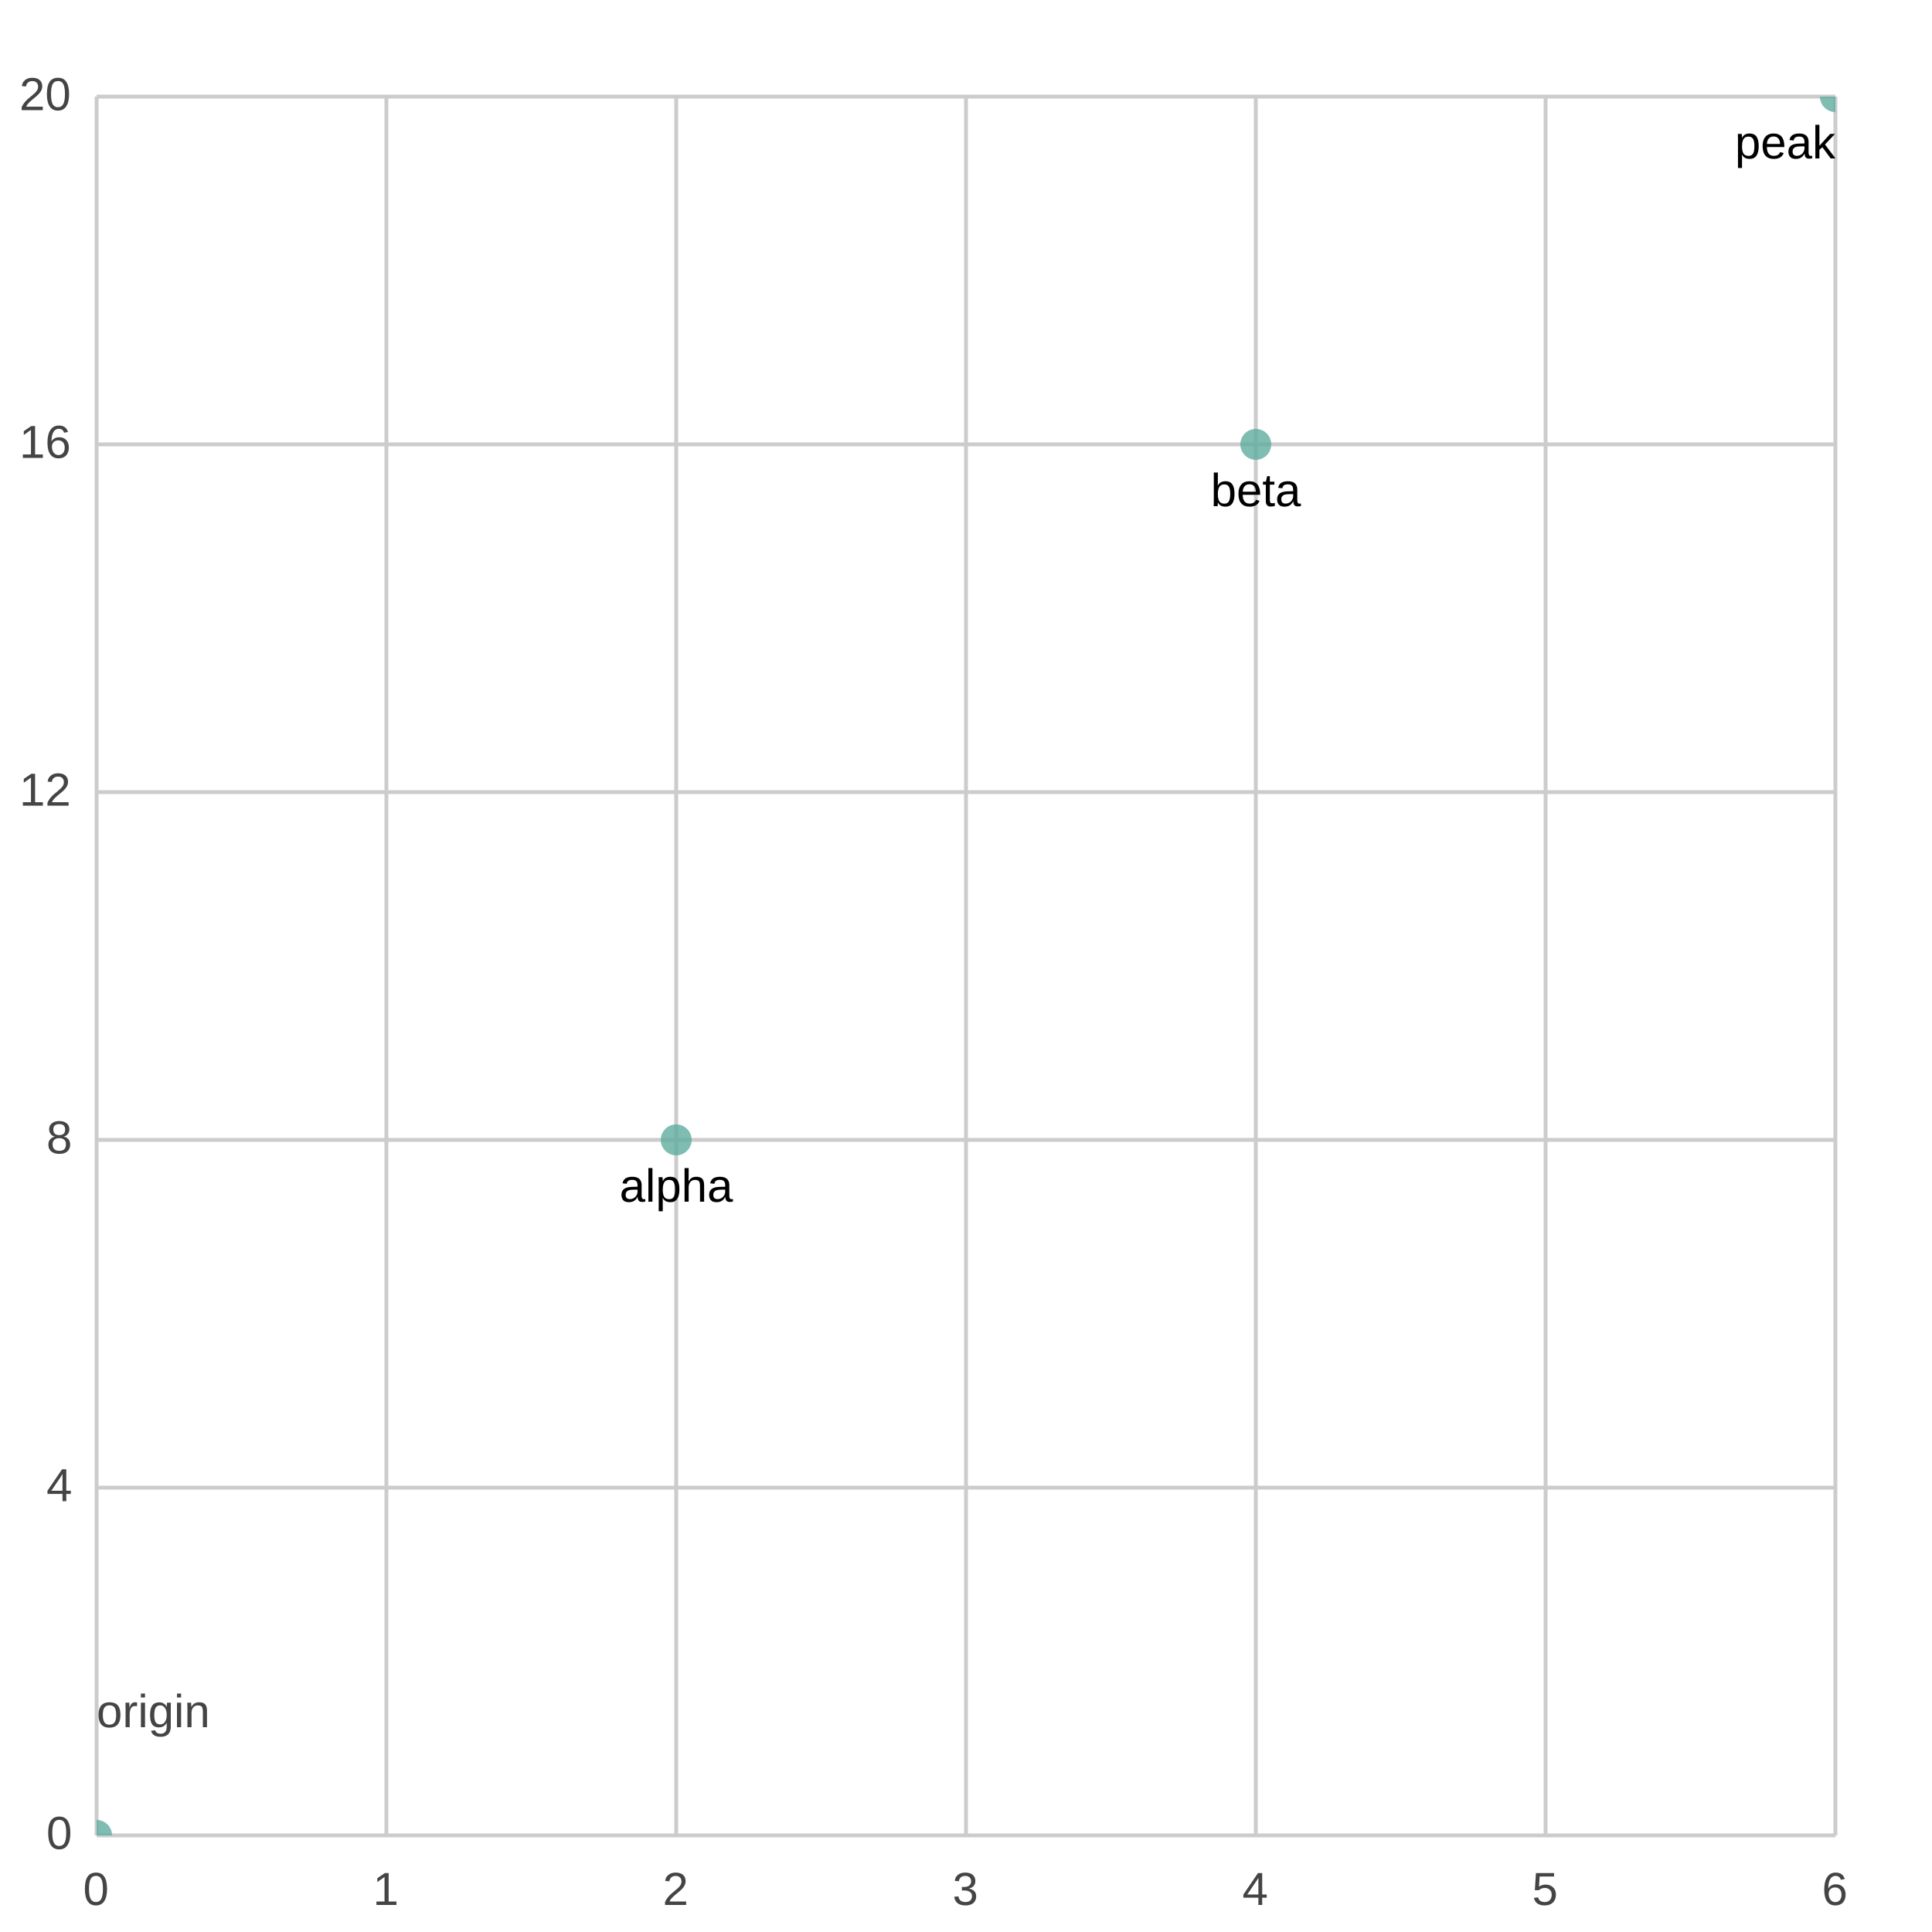
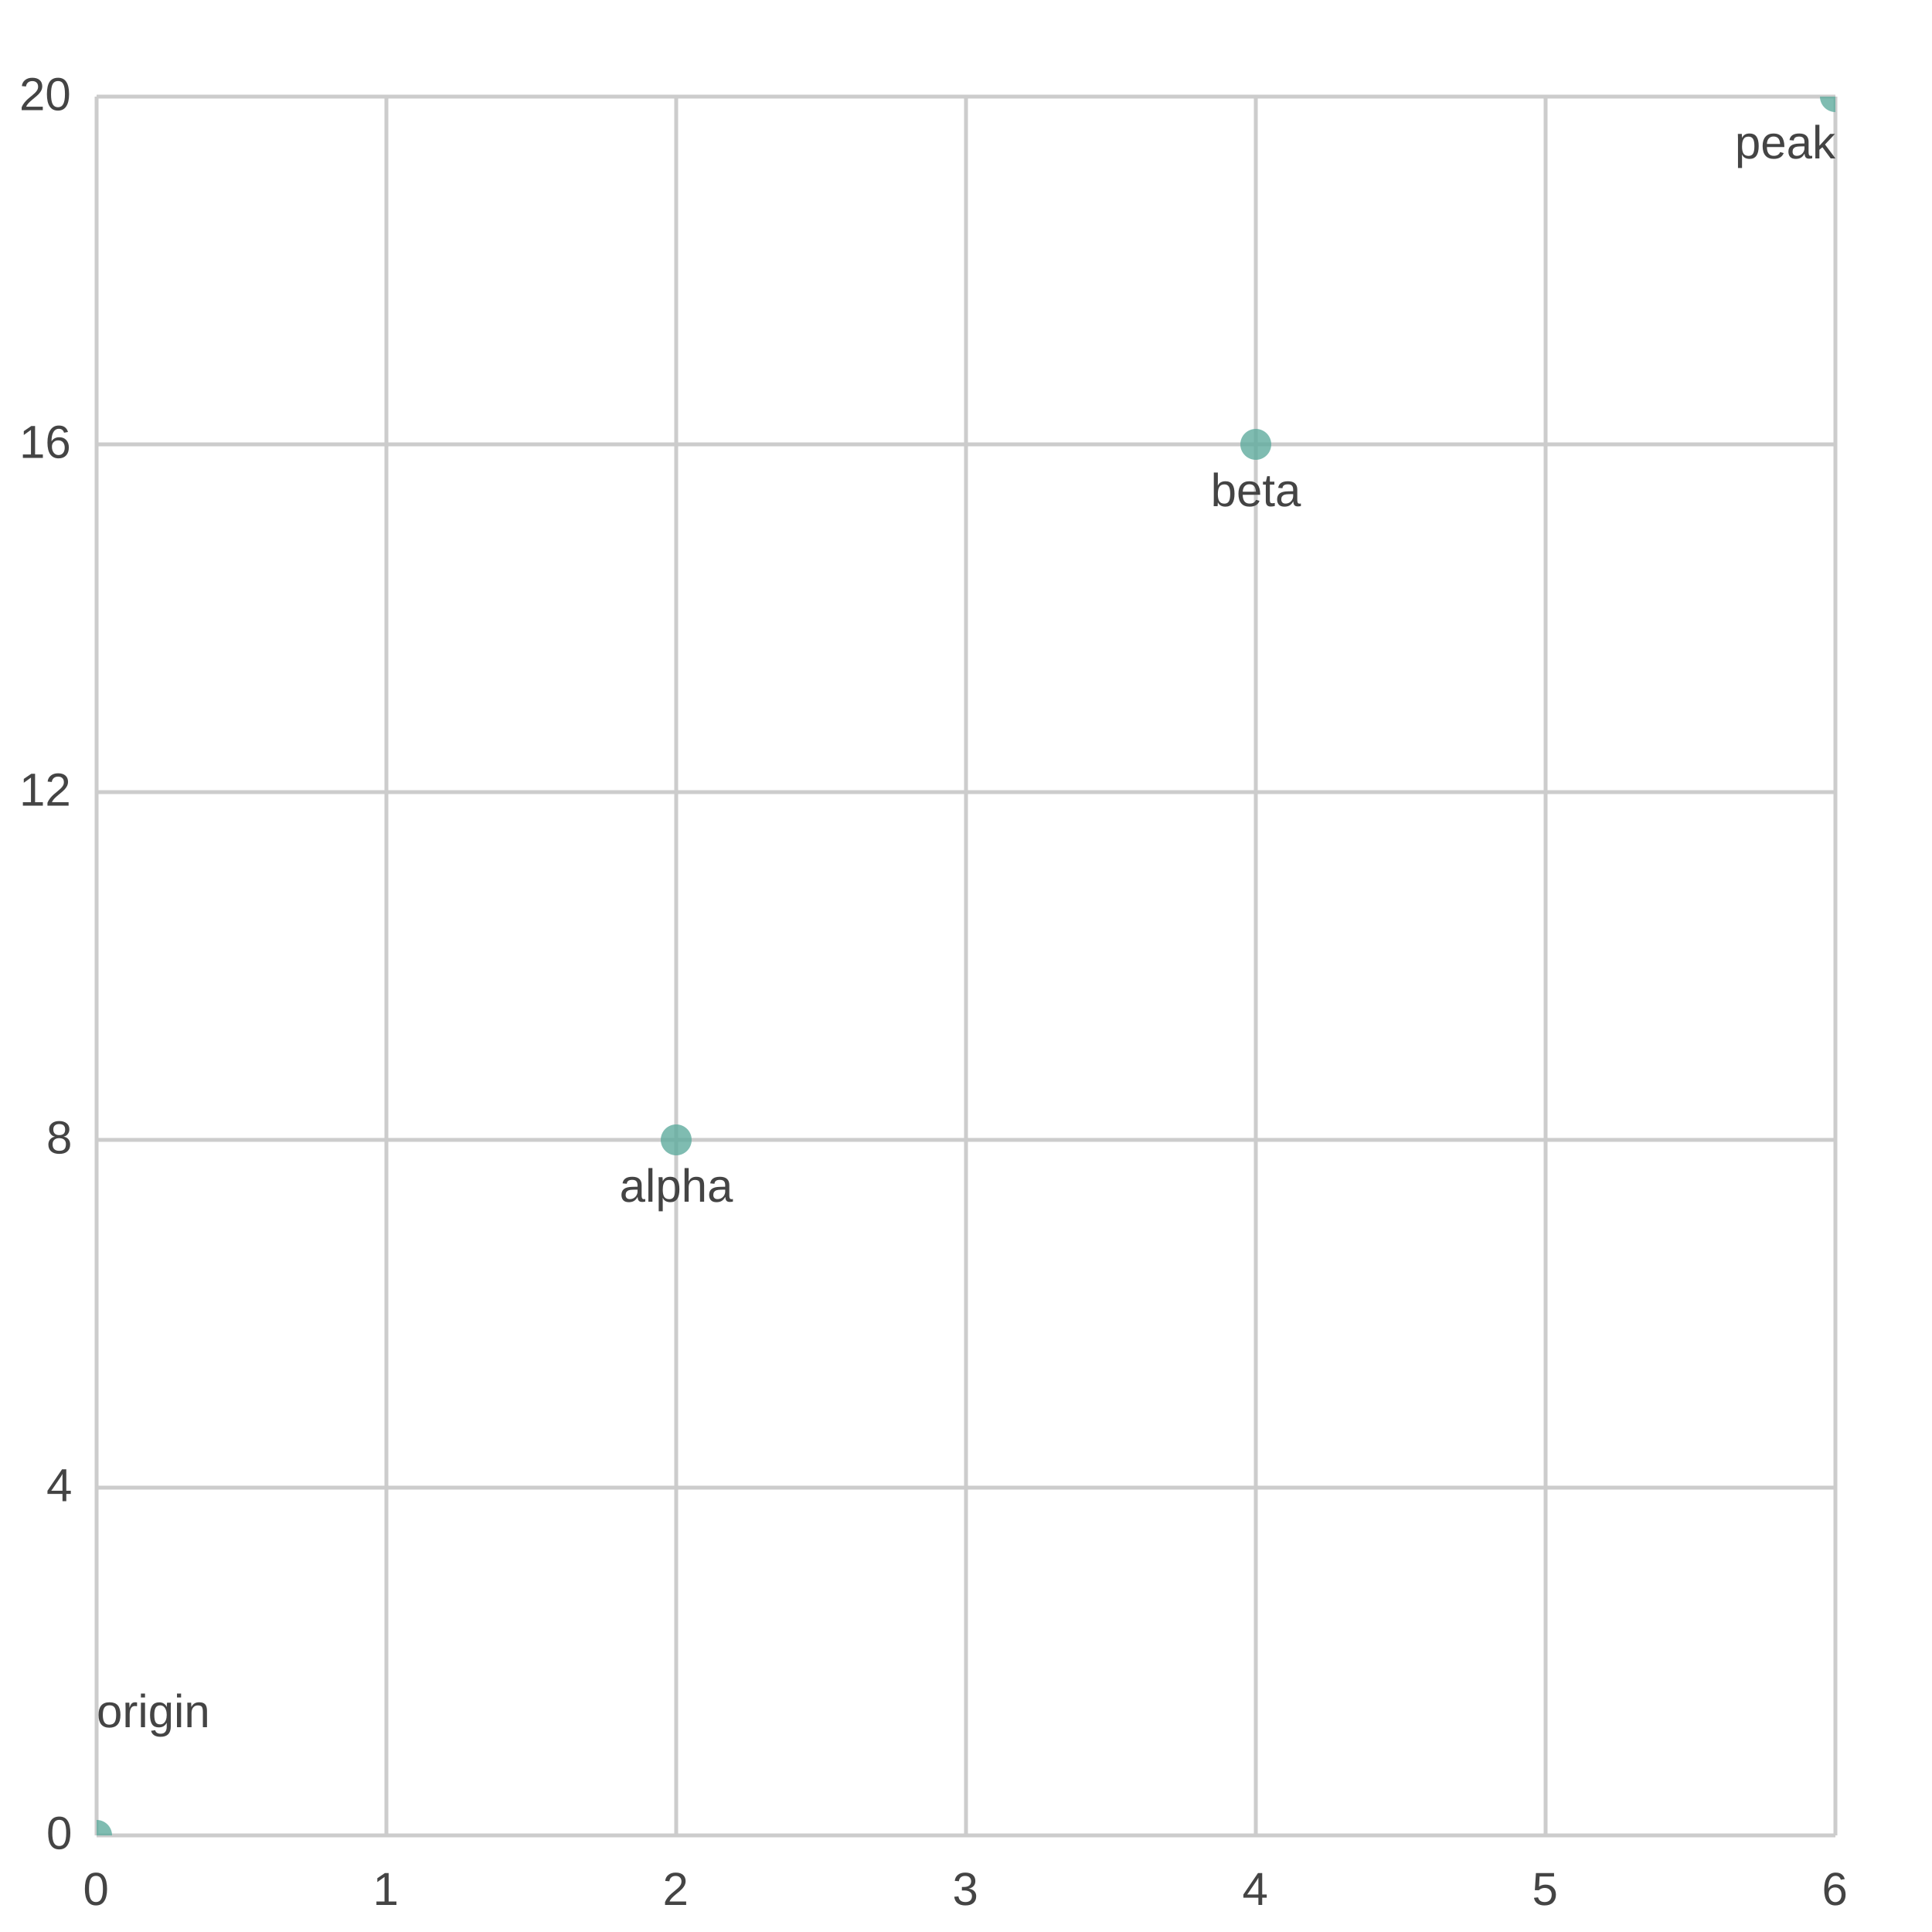
<svg xmlns="http://www.w3.org/2000/svg" width="500" height="500" viewBox="0 0 500 500">
  <path fill="#FFFFFF" d="M0 0 h500 v500 h-500 v-500Z" />
  <defs>
    <clipPath id="plot-clip">
      <rect x="0" y="0" width="450.0" height="450.0" />
    </clipPath>
  </defs>
  <g>
    <path stroke="#CCCCCC" stroke-dasharray="None" d="M0 0.0 h450.0 M0 90.0 h450.0 M0 180.0 h450.0 M0 270.0 h450.0 M0 360.0 h450.0 M0 450.0 h450.0" transform="translate(25.0, 25.0)" />
    <g font-size="12" font-family="Arial" fill="#444444" transform="translate(19.0, 25.0)">
      <text x="0" y="0.0" transform="translate(-14, 3.5)">20</text>
      <text x="0" y="90.0" transform="translate(-14, 3.5)">16</text>
      <text x="0" y="180.0" transform="translate(-14, 3.5)">12</text>
      <text x="0" y="270.0" transform="translate(-7, 3.5)">8</text>
      <text x="0" y="360.0" transform="translate(-7, 3.5)">4</text>
      <text x="0" y="450.0" transform="translate(-7, 3.5)">0</text>
    </g>
  </g>
  <g>
    <path stroke="#CCCCCC" stroke-dasharray="None" d="M450.0 0 v450.0 M375.0 0 v450.0 M300.0 0 v450.0 M225.0 0 v450.0 M150.0 0 v450.0 M75.0 0 v450.0 M0.0 0 v450.0" transform="translate(25.0, 25.0)" />
    <g font-size="12" font-family="Arial" fill="#444444" transform="translate(25.0, 43.0)">
      <text x="450.0" y="450.0" transform="translate(-3.5, 0)">6</text>
      <text x="375.0" y="450.0" transform="translate(-3.5, 0)">5</text>
      <text x="300.0" y="450.0" transform="translate(-3.5, 0)">4</text>
      <text x="225.0" y="450.0" transform="translate(-3.5, 0)">3</text>
      <text x="150.0" y="450.0" transform="translate(-3.5, 0)">2</text>
      <text x="75.0" y="450.0" transform="translate(-3.5, 0)">1</text>
      <text x="0.0" y="450.0" transform="translate(-3.5, 0)">0</text>
    </g>
  </g>
  <g>
    <g opacity="0.8" transform="translate(-25.0, -25.0) rotate(180, 250.0, 250.0) scale(-1, 1) translate(-450.0, 0)" clip-path="url(#plot-clip)">
      <g fill="#5fab9e">
        <circle cx="0.0" cy="0.0" r="4" />
        <circle cx="150.0" cy="180.0" r="4" />
        <circle cx="300.0" cy="360.0" r="4" />
        <circle cx="450.0" cy="450.0" r="4" />
      </g>
    </g>
    <g transform="translate(-25.0, -25.0) rotate(180, 250.0, 250.0) scale(-1, 1) translate(-450.0, 0)">
      <g>
        <text x="0.0" y="28.0" fill="#444444" font-size="12" font-family="Arial" text-anchor="start" transform="translate(0.0,28.0) scale(1,-1) translate(-0.0,-28.0)">origin</text>
-         <text x="150.0" y="164.0" fill="#000000" font-size="12" font-family="Arial" text-anchor="middle" transform="translate(150.0,164.0) scale(1,-1) translate(-150.0,-164.0)">alpha</text>
-         <text x="300.0" y="344.0" fill="#000000" font-size="12" font-family="Arial" text-anchor="middle" transform="translate(300.0,344.0) scale(1,-1) translate(-300.0,-344.0)">beta</text>
-         <text x="450.0" y="434.0" fill="#000000" font-size="12" font-family="Arial" text-anchor="end" transform="translate(450.0,434.0) scale(1,-1) translate(-450.0,-434.0)">peak</text>
+         <text x="150.0" y="164.0" fill="#444444" font-size="12" font-family="Arial" text-anchor="middle" transform="translate(150.0,164.0) scale(1,-1) translate(-150.0,-164.0)">alpha</text>
+         <text x="300.0" y="344.0" fill="#444444" font-size="12" font-family="Arial" text-anchor="middle" transform="translate(300.0,344.0) scale(1,-1) translate(-300.0,-344.0)">beta</text>
+         <text x="450.0" y="434.0" fill="#444444" font-size="12" font-family="Arial" text-anchor="end" transform="translate(450.0,434.0) scale(1,-1) translate(-450.0,-434.0)">peak</text>
      </g>
    </g>
  </g>
</svg>
